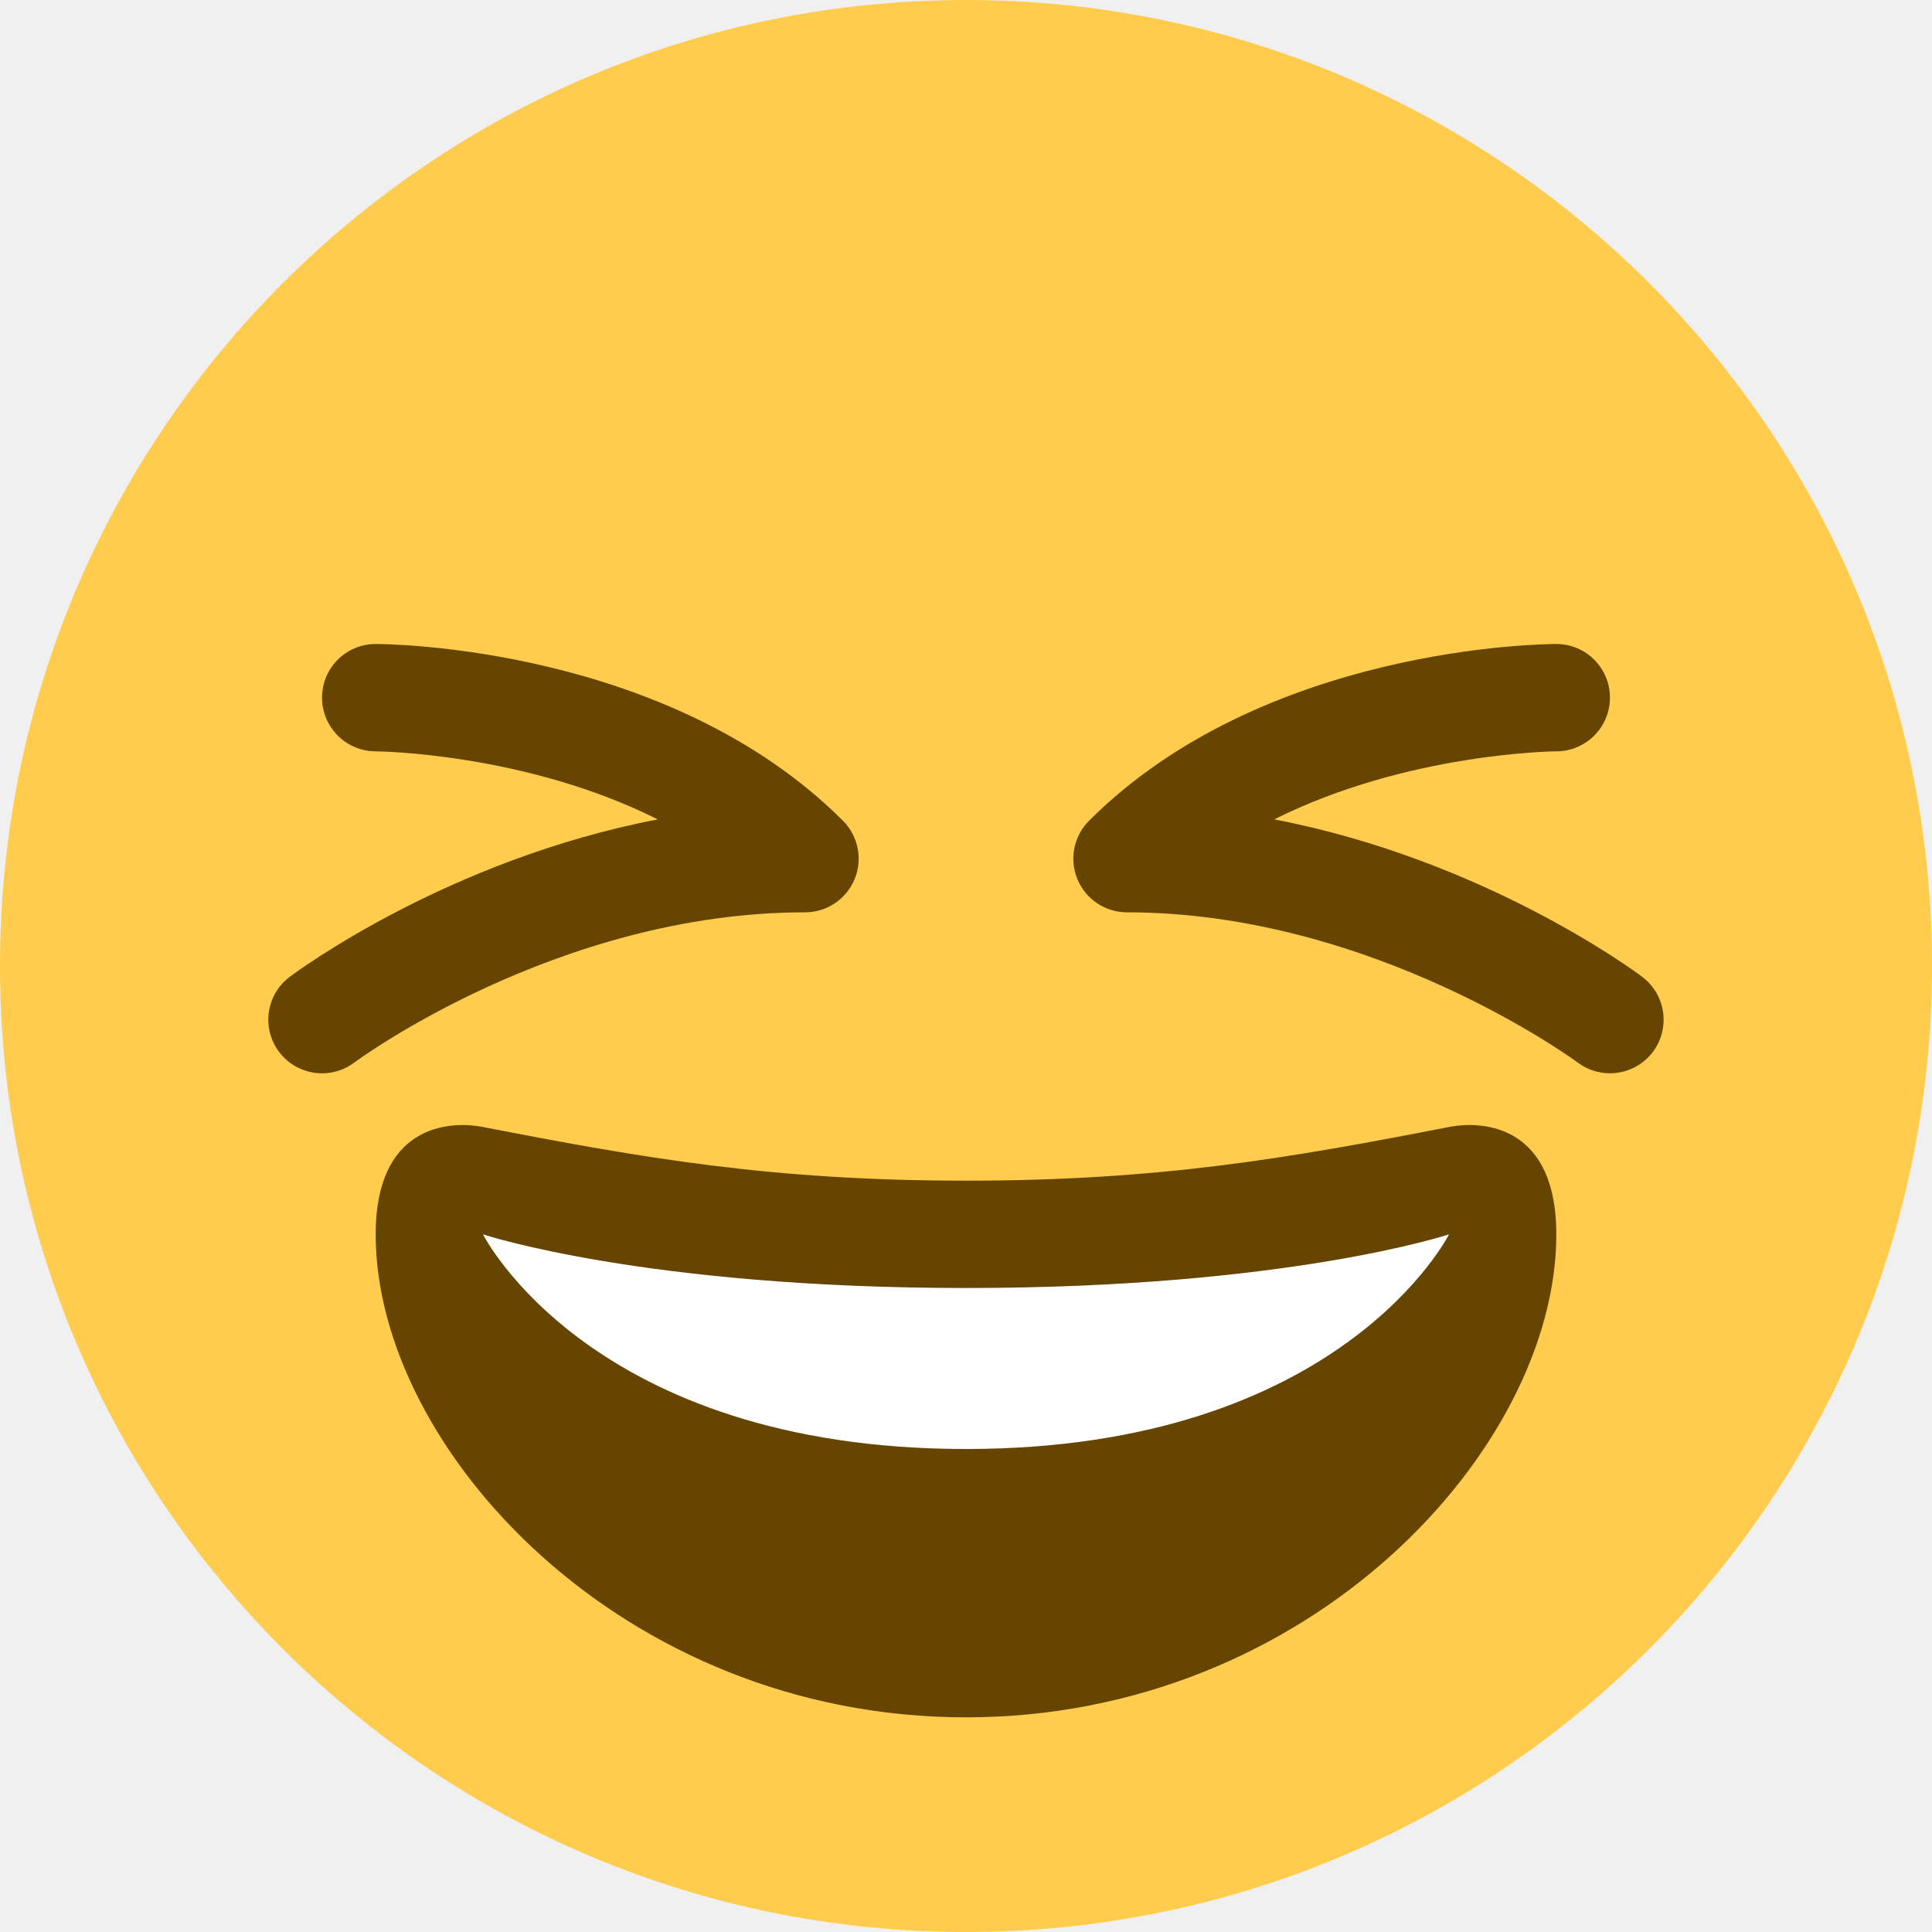
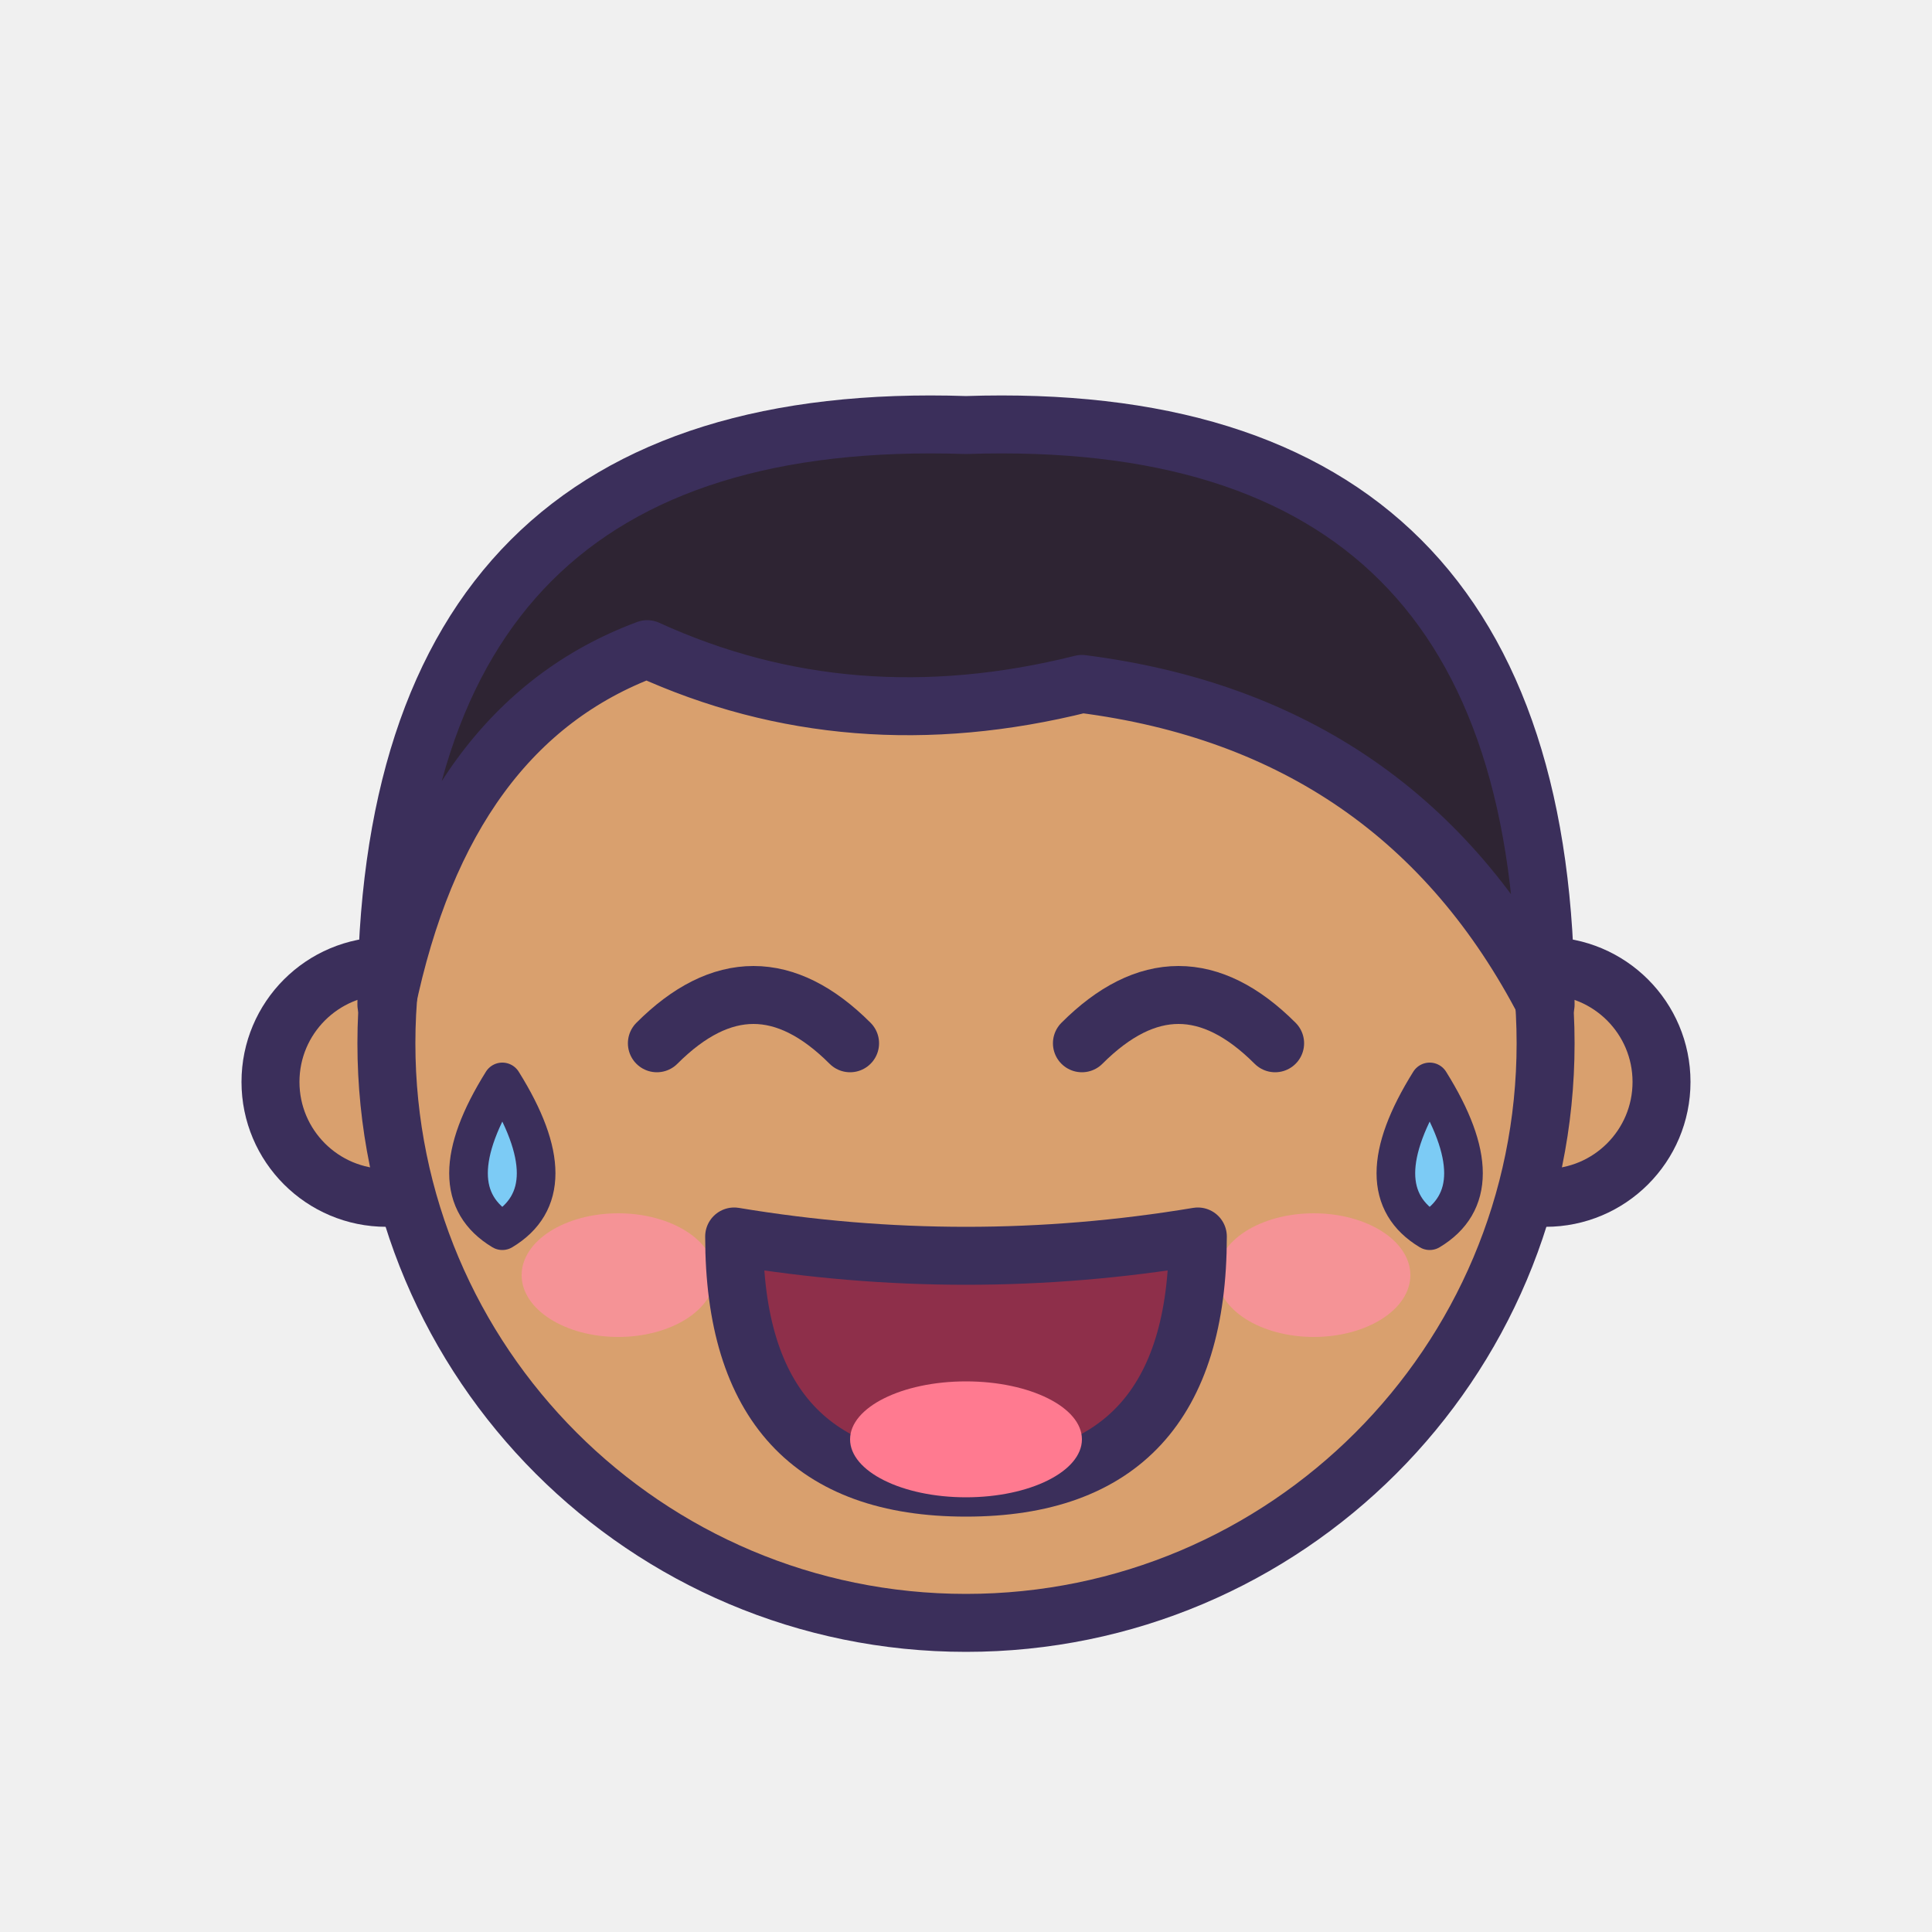
- <svg xmlns="http://www.w3.org/2000/svg" viewBox="0 0 36 36" preserveAspectRatio="xMidYMid meet">
-   <path fill="#FFCC4D" d="M36 18c0 9.941-8.059 18-18 18-9.94 0-18-8.059-18-18C0 8.06 8.06 0 18 0c9.941 0 18 8.06 18 18" />
-   <path fill="#664500" d="M18 22c-3.623 0-6.027-.422-9-1-.679-.131-2 0-2 2 0 4 4.595 9 11 9 6.404 0 11-5 11-9 0-2-1.321-2.132-2-2-2.973.578-5.377 1-9 1z" />
-   <path fill="#FFF" d="M9 23s3 1 9 1 9-1 9-1-2 4-9 4-9-4-9-4z" />
-   <path fill="#664500" d="M6.001 20c-.304 0-.604-.138-.801-.4-.332-.441-.242-1.068.2-1.399.143-.107 2.951-2.183 6.856-2.933C9.781 14.027 7.034 14 6.999 14c-.552-.002-.999-.45-.998-1.002 0-.551.447-.998.999-.998.221 0 5.452.038 8.707 3.293.286.286.372.716.217 1.09-.155.374-.52.617-.924.617-4.613 0-8.363 2.772-8.4 2.8-.18.135-.391.2-.599.2zm23.998-.001c-.208 0-.418-.064-.598-.198C29.363 19.772 25.59 17 21 17c-.404 0-.77-.243-.924-.617-.155-.374-.069-.804.217-1.09C23.549 12.038 28.779 12 29 12c.552 0 .998.447.999.998.001.552-.446 1-.997 1.002-.036 0-2.783.027-5.258 1.268 3.905.75 6.713 2.825 6.855 2.933.441.331.531.956.201 1.398-.196.261-.496.4-.801.4z" />
+ <svg xmlns="http://www.w3.org/2000/svg" viewBox="0 0 100 100" data-bare="1">
+   <circle cx="20" cy="56" r="6.0" fill="#D9A06E" stroke="#3B2F5B" stroke-width="3" stroke-linejoin="round" stroke-linecap="round" />
+   <circle cx="80" cy="56" r="6.0" fill="#D9A06E" stroke="#3B2F5B" stroke-width="3" stroke-linejoin="round" stroke-linecap="round" />
+   <circle cx="50" cy="54" r="30" fill="#D9A06E" stroke="#3B2F5B" stroke-width="3" stroke-linejoin="round" stroke-linecap="round" />
+   <path d="M20 52 Q20 21 50 22 Q80 21 80 52 Q72.5 37.5 56.0 35.4 Q44.0 38.4 33.5 33.6 Q23.0 37.5 20 52Z" fill="#2E2433" stroke="#3B2F5B" stroke-width="3" stroke-linejoin="round" stroke-linecap="round" />
+   <path d="M34 54 Q39 49 44 54" fill="none" stroke="#3B2F5B" stroke-width="3" stroke-linecap="round" stroke-linejoin="round" />
+   <path d="M56 54 Q61 49 66 54" fill="none" stroke="#3B2F5B" stroke-width="3" stroke-linecap="round" stroke-linejoin="round" />
+   <ellipse cx="32" cy="66" rx="5" ry="3.2" fill="#FF8FA3" opacity=".75" />
+   <ellipse cx="68" cy="66" rx="5" ry="3.2" fill="#FF8FA3" opacity=".75" />
+   <path d="M38 64 Q50 66 62 64 Q62 77 50 77 Q38 77 38 64Z" fill="#8E2F4A" stroke="#3B2F5B" stroke-width="3" stroke-linejoin="round" stroke-linecap="round" />
+   <ellipse cx="50" cy="74.5" rx="6.0" ry="3" fill="#FF7A90" />
+   <path d="M26 56 Q29.5 61.6 26 63.7 Q22.5 61.6 26 56Z" fill="#7CCBF5" stroke="#3B2F5B" stroke-width="2" stroke-linejoin="round" stroke-linecap="round" />
+   <path d="M74 56 Q77.5 61.6 74 63.7 Q70.5 61.6 74 56Z" fill="#7CCBF5" stroke="#3B2F5B" stroke-width="2" stroke-linejoin="round" stroke-linecap="round" />
</svg>
